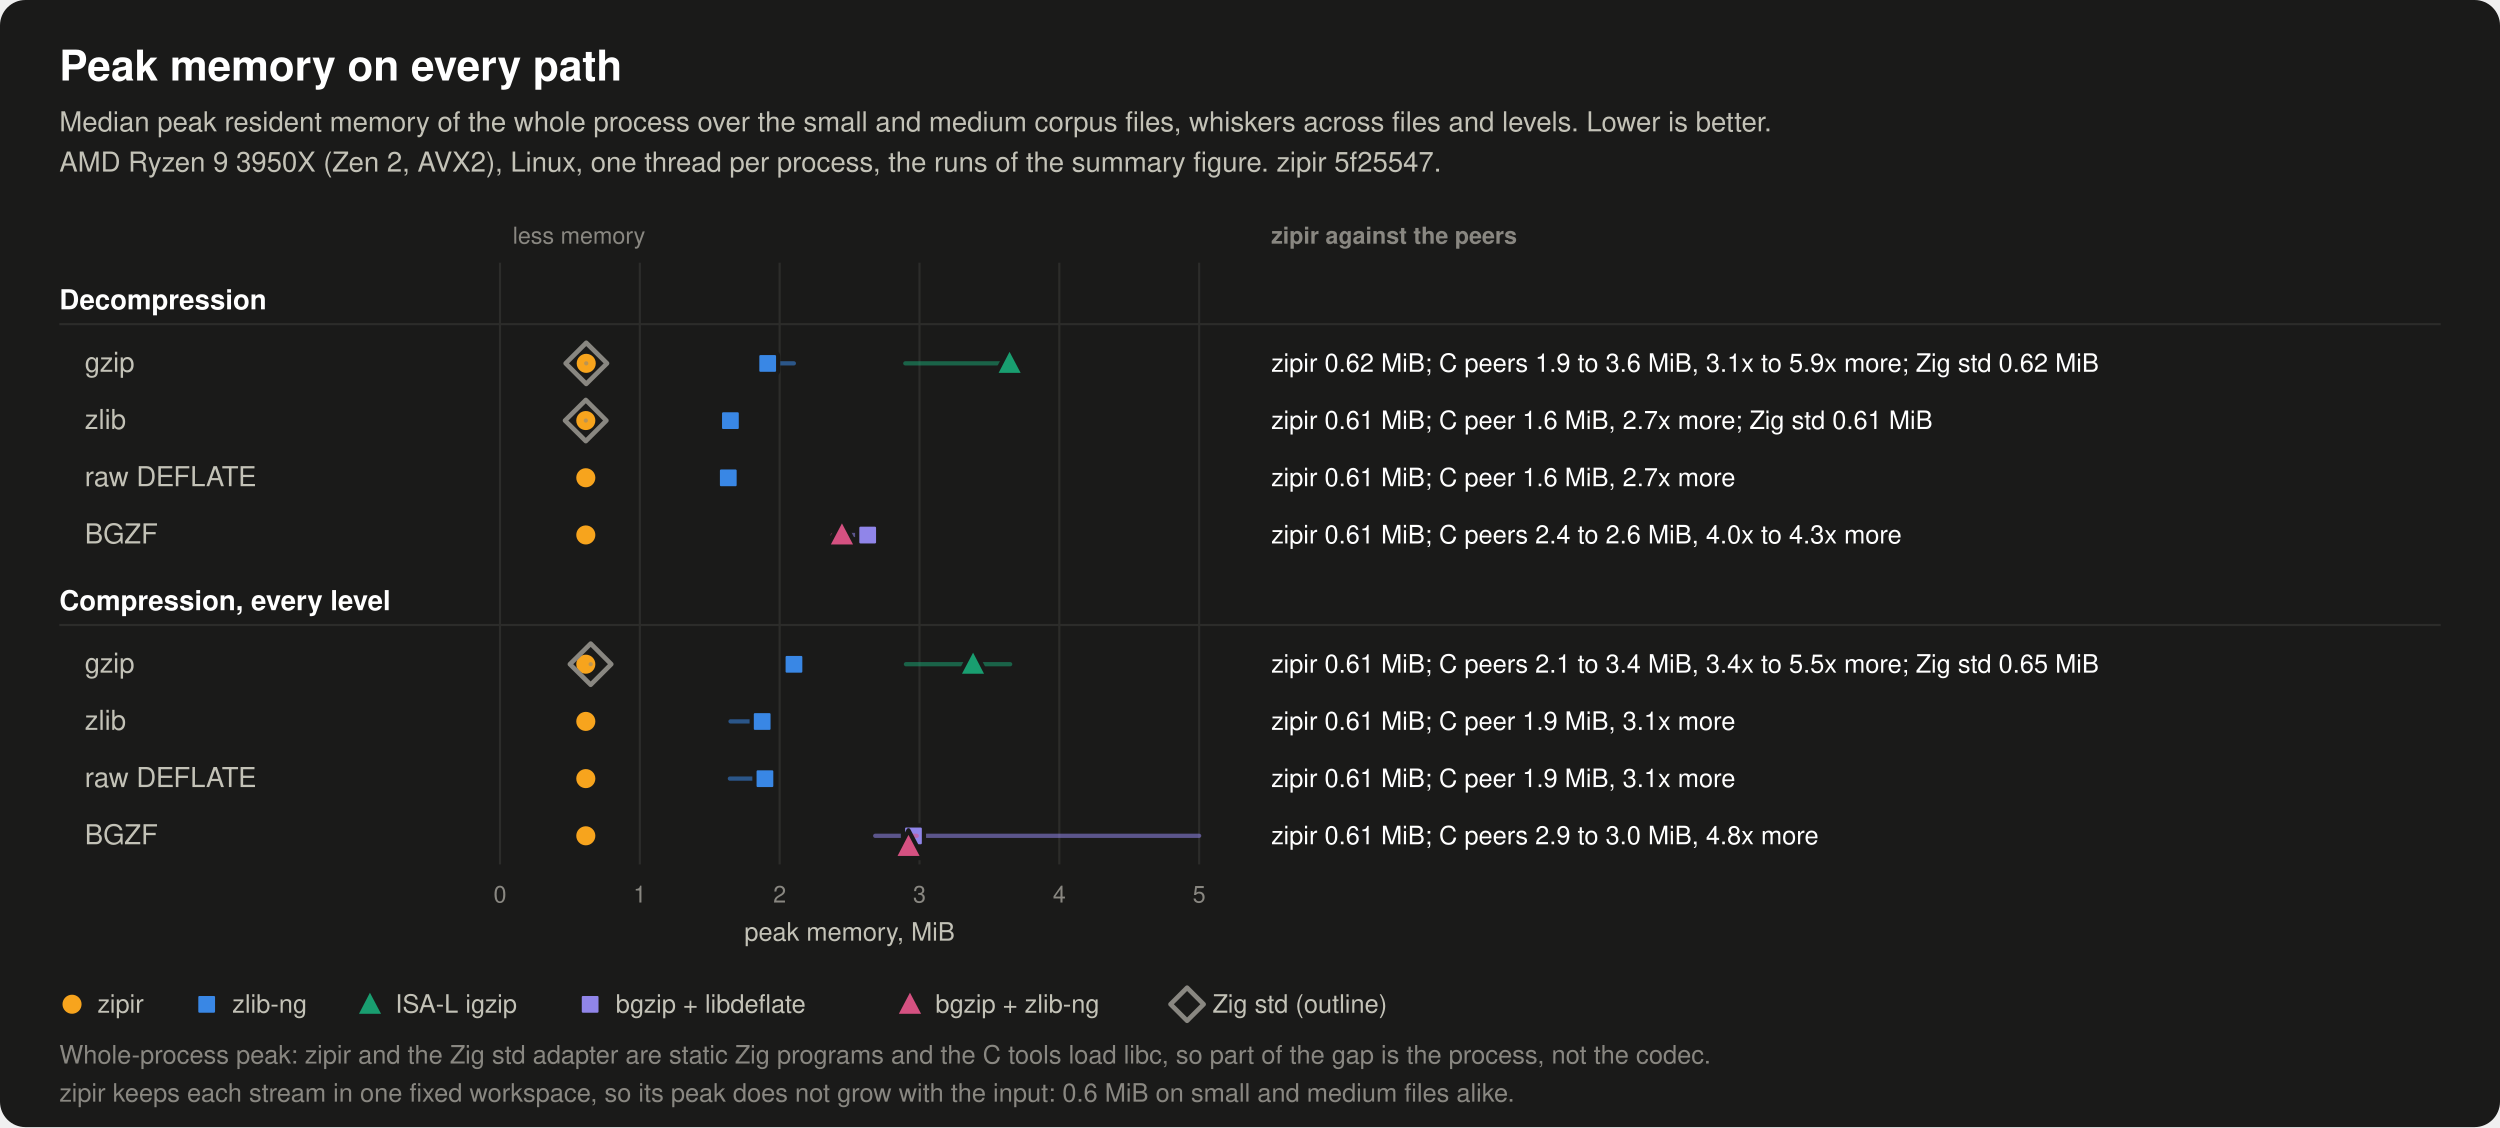
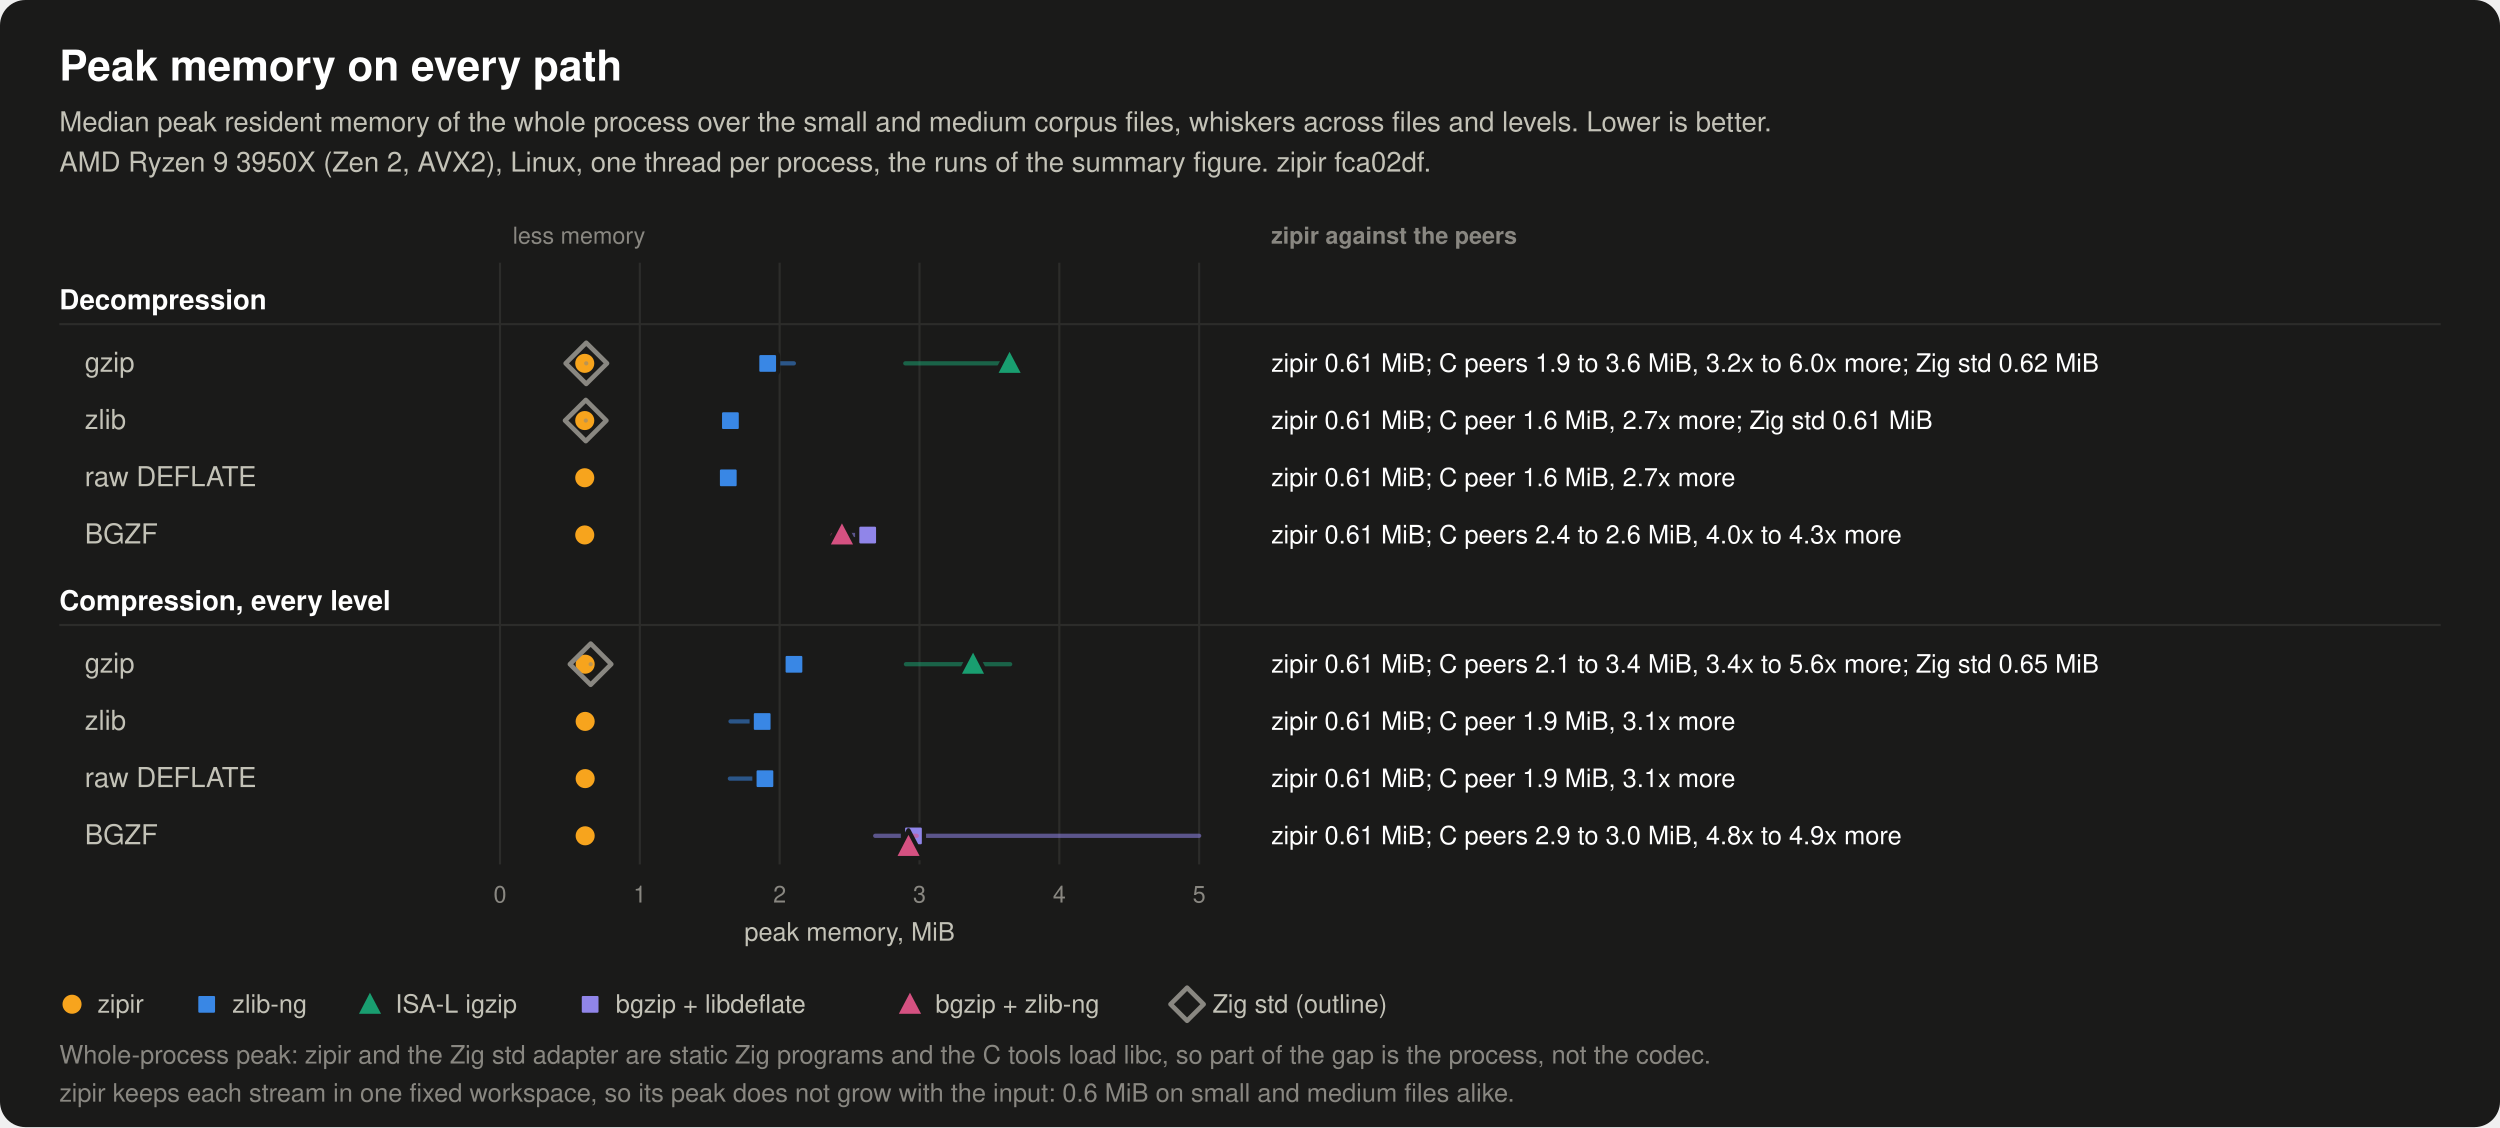
<svg xmlns="http://www.w3.org/2000/svg" viewBox="0 0 1180 532" width="1180" height="532" role="img" font-family="system-ui, -apple-system, &quot;Segoe UI&quot;, Helvetica, Arial, sans-serif">
  <rect width="1180" height="532" rx="12" fill="#1a1a19" />
  <text x="28.0" y="38.0" font-size="20" fill="#ffffff" text-anchor="start" font-weight="650">Peak memory on every path</text>
  <text x="28.0" y="62.0" font-size="13" fill="#c3c2b7" text-anchor="start" font-weight="400">Median peak resident memory of the whole process over the small and medium corpus files, whiskers across files and levels. Lower is better.</text>
-   <text x="28.0" y="81.0" font-size="13" fill="#c3c2b7" text-anchor="start" font-weight="400">AMD Ryzen 9 3950X (Zen 2, AVX2), Linux, one thread per process, the runs of the summary figure. zipir 5f25547.</text>
+   <text x="28.0" y="81.0" font-size="13" fill="#c3c2b7" text-anchor="start" font-weight="400">AMD Ryzen 9 3950X (Zen 2, AVX2), Linux, one thread per process, the runs of the summary figure. zipir fca02df.</text>
  <line x1="236.0" y1="124.0" x2="236.0" y2="408.0" stroke="#2c2c2a" stroke-width="1" />
  <text x="236.0" y="426.0" font-size="11" fill="#898781" text-anchor="middle" font-weight="400">0</text>
  <line x1="302.0" y1="124.0" x2="302.0" y2="408.0" stroke="#2c2c2a" stroke-width="1" />
  <text x="302.0" y="426.0" font-size="11" fill="#898781" text-anchor="middle" font-weight="400">1</text>
  <line x1="368.0" y1="124.0" x2="368.0" y2="408.0" stroke="#2c2c2a" stroke-width="1" />
  <text x="368.0" y="426.0" font-size="11" fill="#898781" text-anchor="middle" font-weight="400">2</text>
  <line x1="434.0" y1="124.0" x2="434.0" y2="408.0" stroke="#2c2c2a" stroke-width="1" />
  <text x="434.0" y="426.0" font-size="11" fill="#898781" text-anchor="middle" font-weight="400">3</text>
  <line x1="500.0" y1="124.0" x2="500.0" y2="408.0" stroke="#2c2c2a" stroke-width="1" />
  <text x="500.0" y="426.0" font-size="11" fill="#898781" text-anchor="middle" font-weight="400">4</text>
  <line x1="566.0" y1="124.0" x2="566.0" y2="408.0" stroke="#2c2c2a" stroke-width="1" />
  <text x="566.0" y="426.0" font-size="11" fill="#898781" text-anchor="middle" font-weight="400">5</text>
  <text x="401.0" y="444.0" font-size="12" fill="#c3c2b7" text-anchor="middle" font-weight="400">peak memory, MiB</text>
  <text x="242.0" y="115.0" font-size="11" fill="#898781" text-anchor="start" font-weight="400">less memory</text>
  <text x="600.0" y="115.0" font-size="11" fill="#898781" text-anchor="start" font-weight="600">zipir against the peers</text>
  <text x="28.0" y="146.0" font-size="13" fill="#ffffff" text-anchor="start" font-weight="650">Decompression</text>
  <line x1="28.0" y1="153.0" x2="1152.0" y2="153.0" stroke="#2c2c2a" stroke-width="1" />
  <text x="40.0" y="175.5" font-size="13" fill="#c3c2b7" text-anchor="start" font-weight="400">gzip</text>
  <line x1="361.8" y1="171.5" x2="374.7" y2="171.5" stroke="#3987e5" stroke-width="2" stroke-linecap="round" opacity="0.55" />
  <rect x="357.4" y="166.6" width="9.9" height="9.9" rx="1.5" fill="#3987e5" stroke="#1a1a19" stroke-width="2" />
  <line x1="427.3" y1="171.5" x2="477.1" y2="171.5" stroke="#199e70" stroke-width="2" stroke-linecap="round" opacity="0.55" />
  <path d="M476.5,163.9 L483.4,177.0 L469.7,177.0 Z" fill="#199e70" stroke="#1a1a19" stroke-width="2" stroke-linejoin="round" />
-   <line x1="276.7" y1="171.5" x2="276.7" y2="171.5" stroke="#f7a41d" stroke-width="2" stroke-linecap="round" opacity="0.55" />
-   <circle cx="276.7" cy="171.5" r="5.5" fill="#f7a41d" stroke="#1a1a19" stroke-width="2" />
+   <line x1="275.7" y1="171.5" x2="276.0" y2="171.5" stroke="#f7a41d" stroke-width="2" stroke-linecap="round" opacity="0.55" />
+   <circle cx="276.0" cy="171.5" r="5.5" fill="#f7a41d" stroke="#1a1a19" stroke-width="2" />
  <line x1="276.7" y1="171.5" x2="276.7" y2="171.5" stroke="#898781" stroke-width="2" stroke-linecap="round" opacity="0.55" />
  <path d="M276.7,161.8 L286.5,171.5 L276.7,181.2 L267.0,171.5 Z" fill="none" stroke="#898781" stroke-width="2.2" stroke-linejoin="round" />
-   <text x="600.0" y="175.5" font-size="12" fill="#ffffff" text-anchor="start" font-weight="400">zipir 0.62 MiB; C peers 1.9 to 3.6 MiB, 3.1x to 5.9x more; Zig std 0.62 MiB</text>
+   <text x="600.0" y="175.5" font-size="12" fill="#ffffff" text-anchor="start" font-weight="400">zipir 0.61 MiB; C peers 1.9 to 3.6 MiB, 3.2x to 6.0x more; Zig std 0.62 MiB</text>
  <text x="40.0" y="202.5" font-size="13" fill="#c3c2b7" text-anchor="start" font-weight="400">zlib</text>
  <line x1="344.5" y1="198.5" x2="348.4" y2="198.5" stroke="#3987e5" stroke-width="2" stroke-linecap="round" opacity="0.55" />
  <rect x="339.8" y="193.6" width="9.9" height="9.9" rx="1.5" fill="#3987e5" stroke="#1a1a19" stroke-width="2" />
-   <line x1="276.5" y1="198.5" x2="276.5" y2="198.5" stroke="#f7a41d" stroke-width="2" stroke-linecap="round" opacity="0.55" />
-   <circle cx="276.5" cy="198.5" r="5.5" fill="#f7a41d" stroke="#1a1a19" stroke-width="2" />
+   <line x1="274.2" y1="198.5" x2="276.0" y2="198.5" stroke="#f7a41d" stroke-width="2" stroke-linecap="round" opacity="0.55" />
+   <circle cx="276.0" cy="198.5" r="5.5" fill="#f7a41d" stroke="#1a1a19" stroke-width="2" />
  <line x1="276.5" y1="198.5" x2="276.5" y2="198.5" stroke="#898781" stroke-width="2" stroke-linecap="round" opacity="0.55" />
  <path d="M276.5,188.8 L286.2,198.5 L276.5,208.2 L266.7,198.5 Z" fill="none" stroke="#898781" stroke-width="2.2" stroke-linejoin="round" />
  <text x="600.0" y="202.5" font-size="12" fill="#ffffff" text-anchor="start" font-weight="400">zipir 0.61 MiB; C peer 1.6 MiB, 2.7x more; Zig std 0.61 MiB</text>
  <text x="40.0" y="229.5" font-size="13" fill="#c3c2b7" text-anchor="start" font-weight="400">raw DEFLATE</text>
  <line x1="342.7" y1="225.5" x2="345.3" y2="225.5" stroke="#3987e5" stroke-width="2" stroke-linecap="round" opacity="0.55" />
  <rect x="338.8" y="220.6" width="9.9" height="9.9" rx="1.5" fill="#3987e5" stroke="#1a1a19" stroke-width="2" />
-   <line x1="276.5" y1="225.5" x2="276.5" y2="225.5" stroke="#f7a41d" stroke-width="2" stroke-linecap="round" opacity="0.55" />
-   <circle cx="276.5" cy="225.5" r="5.5" fill="#f7a41d" stroke="#1a1a19" stroke-width="2" />
+   <line x1="276.0" y1="225.5" x2="276.0" y2="225.5" stroke="#f7a41d" stroke-width="2" stroke-linecap="round" opacity="0.55" />
+   <circle cx="276.0" cy="225.5" r="5.5" fill="#f7a41d" stroke="#1a1a19" stroke-width="2" />
  <text x="600.0" y="229.5" font-size="12" fill="#ffffff" text-anchor="start" font-weight="400">zipir 0.61 MiB; C peer 1.6 MiB, 2.7x more</text>
  <text x="40.0" y="256.5" font-size="13" fill="#c3c2b7" text-anchor="start" font-weight="400">BGZF</text>
  <line x1="396.6" y1="252.5" x2="411.8" y2="252.5" stroke="#9085e9" stroke-width="2" stroke-linecap="round" opacity="0.55" />
  <rect x="404.6" y="247.6" width="9.9" height="9.9" rx="1.5" fill="#9085e9" stroke="#1a1a19" stroke-width="2" />
  <line x1="393.0" y1="252.5" x2="399.5" y2="252.5" stroke="#d55181" stroke-width="2" stroke-linecap="round" opacity="0.55" />
  <path d="M397.4,244.9 L404.3,258.0 L390.5,258.0 Z" fill="#d55181" stroke="#1a1a19" stroke-width="2" stroke-linejoin="round" />
-   <line x1="276.5" y1="252.5" x2="276.5" y2="252.5" stroke="#f7a41d" stroke-width="2" stroke-linecap="round" opacity="0.55" />
-   <circle cx="276.5" cy="252.5" r="5.5" fill="#f7a41d" stroke="#1a1a19" stroke-width="2" />
+   <line x1="276.0" y1="252.5" x2="276.0" y2="252.5" stroke="#f7a41d" stroke-width="2" stroke-linecap="round" opacity="0.55" />
+   <circle cx="276.0" cy="252.5" r="5.5" fill="#f7a41d" stroke="#1a1a19" stroke-width="2" />
  <text x="600.0" y="256.5" font-size="12" fill="#ffffff" text-anchor="start" font-weight="400">zipir 0.61 MiB; C peers 2.4 to 2.6 MiB, 4.0x to 4.3x more</text>
  <text x="28.0" y="288.0" font-size="13" fill="#ffffff" text-anchor="start" font-weight="650">Compression, every level</text>
  <line x1="28.0" y1="295.0" x2="1152.0" y2="295.0" stroke="#2c2c2a" stroke-width="1" />
  <text x="40.0" y="317.5" font-size="13" fill="#c3c2b7" text-anchor="start" font-weight="400">gzip</text>
  <line x1="374.2" y1="313.5" x2="375.2" y2="313.5" stroke="#3987e5" stroke-width="2" stroke-linecap="round" opacity="0.55" />
  <rect x="369.8" y="308.6" width="9.9" height="9.9" rx="1.5" fill="#3987e5" stroke="#1a1a19" stroke-width="2" />
  <line x1="427.6" y1="313.5" x2="476.8" y2="313.5" stroke="#199e70" stroke-width="2" stroke-linecap="round" opacity="0.55" />
  <path d="M459.3,305.9 L466.1,319.0 L452.4,319.0 Z" fill="#199e70" stroke="#1a1a19" stroke-width="2" stroke-linejoin="round" />
-   <line x1="272.1" y1="313.5" x2="276.5" y2="313.5" stroke="#f7a41d" stroke-width="2" stroke-linecap="round" opacity="0.55" />
-   <circle cx="276.5" cy="313.5" r="5.5" fill="#f7a41d" stroke="#1a1a19" stroke-width="2" />
+   <line x1="276.2" y1="313.5" x2="276.2" y2="313.5" stroke="#f7a41d" stroke-width="2" stroke-linecap="round" opacity="0.55" />
+   <circle cx="276.2" cy="313.5" r="5.5" fill="#f7a41d" stroke="#1a1a19" stroke-width="2" />
  <line x1="278.8" y1="313.5" x2="278.8" y2="313.5" stroke="#898781" stroke-width="2" stroke-linecap="round" opacity="0.55" />
  <path d="M278.8,303.8 L288.5,313.5 L278.8,323.2 L269.0,313.5 Z" fill="none" stroke="#898781" stroke-width="2.2" stroke-linejoin="round" />
-   <text x="600.0" y="317.5" font-size="12" fill="#ffffff" text-anchor="start" font-weight="400">zipir 0.61 MiB; C peers 2.1 to 3.4 MiB, 3.4x to 5.5x more; Zig std 0.65 MiB</text>
+   <text x="600.0" y="317.5" font-size="12" fill="#ffffff" text-anchor="start" font-weight="400">zipir 0.61 MiB; C peers 2.1 to 3.4 MiB, 3.4x to 5.6x more; Zig std 0.65 MiB</text>
  <text x="40.0" y="344.5" font-size="13" fill="#c3c2b7" text-anchor="start" font-weight="400">zlib</text>
  <line x1="344.8" y1="340.5" x2="361.8" y2="340.5" stroke="#3987e5" stroke-width="2" stroke-linecap="round" opacity="0.55" />
  <rect x="354.8" y="335.6" width="9.9" height="9.9" rx="1.5" fill="#3987e5" stroke="#1a1a19" stroke-width="2" />
-   <line x1="276.5" y1="340.5" x2="276.5" y2="340.5" stroke="#f7a41d" stroke-width="2" stroke-linecap="round" opacity="0.55" />
-   <circle cx="276.5" cy="340.5" r="5.5" fill="#f7a41d" stroke="#1a1a19" stroke-width="2" />
+   <line x1="276.2" y1="340.5" x2="276.2" y2="340.5" stroke="#f7a41d" stroke-width="2" stroke-linecap="round" opacity="0.55" />
+   <circle cx="276.2" cy="340.5" r="5.5" fill="#f7a41d" stroke="#1a1a19" stroke-width="2" />
  <text x="600.0" y="344.5" font-size="12" fill="#ffffff" text-anchor="start" font-weight="400">zipir 0.61 MiB; C peer 1.9 MiB, 3.1x more</text>
  <text x="40.0" y="371.5" font-size="13" fill="#c3c2b7" text-anchor="start" font-weight="400">raw DEFLATE</text>
  <line x1="344.5" y1="367.5" x2="361.8" y2="367.5" stroke="#3987e5" stroke-width="2" stroke-linecap="round" opacity="0.55" />
  <rect x="356.1" y="362.6" width="9.9" height="9.9" rx="1.5" fill="#3987e5" stroke="#1a1a19" stroke-width="2" />
-   <line x1="276.5" y1="367.5" x2="276.5" y2="367.5" stroke="#f7a41d" stroke-width="2" stroke-linecap="round" opacity="0.55" />
-   <circle cx="276.5" cy="367.5" r="5.5" fill="#f7a41d" stroke="#1a1a19" stroke-width="2" />
+   <line x1="276.2" y1="367.5" x2="276.2" y2="367.5" stroke="#f7a41d" stroke-width="2" stroke-linecap="round" opacity="0.55" />
+   <circle cx="276.2" cy="367.5" r="5.5" fill="#f7a41d" stroke="#1a1a19" stroke-width="2" />
  <text x="600.0" y="371.5" font-size="12" fill="#ffffff" text-anchor="start" font-weight="400">zipir 0.61 MiB; C peer 1.9 MiB, 3.1x more</text>
  <text x="40.0" y="398.5" font-size="13" fill="#c3c2b7" text-anchor="start" font-weight="400">BGZF</text>
  <line x1="413.1" y1="394.5" x2="566.0" y2="394.5" stroke="#9085e9" stroke-width="2" stroke-linecap="round" opacity="0.55" />
  <rect x="426.2" y="389.6" width="9.9" height="9.9" rx="1.5" fill="#9085e9" stroke="#1a1a19" stroke-width="2" />
  <line x1="428.1" y1="394.5" x2="432.7" y2="394.5" stroke="#d55181" stroke-width="2" stroke-linecap="round" opacity="0.55" />
  <path d="M428.8,391.9 L435.7,405.0 L422.0,405.0 Z" fill="#d55181" stroke="#1a1a19" stroke-width="2" stroke-linejoin="round" />
-   <line x1="276.5" y1="394.5" x2="276.5" y2="394.5" stroke="#f7a41d" stroke-width="2" stroke-linecap="round" opacity="0.55" />
-   <circle cx="276.5" cy="394.5" r="5.5" fill="#f7a41d" stroke="#1a1a19" stroke-width="2" />
-   <text x="600.0" y="398.5" font-size="12" fill="#ffffff" text-anchor="start" font-weight="400">zipir 0.61 MiB; C peers 2.9 to 3.0 MiB, 4.8x more</text>
+   <line x1="272.9" y1="394.5" x2="276.2" y2="394.5" stroke="#f7a41d" stroke-width="2" stroke-linecap="round" opacity="0.55" />
+   <circle cx="276.2" cy="394.5" r="5.5" fill="#f7a41d" stroke="#1a1a19" stroke-width="2" />
+   <text x="600.0" y="398.5" font-size="12" fill="#ffffff" text-anchor="start" font-weight="400">zipir 0.61 MiB; C peers 2.9 to 3.0 MiB, 4.8x to 4.9x more</text>
  <circle cx="34.0" cy="474.0" r="5.5" fill="#f7a41d" stroke="#1a1a19" stroke-width="2" />
  <text x="46.0" y="478.0" font-size="12" fill="#c3c2b7" text-anchor="start" font-weight="400">zipir</text>
  <rect x="92.6" y="469.1" width="9.9" height="9.9" rx="1.5" fill="#3987e5" stroke="#1a1a19" stroke-width="2" />
  <text x="109.6" y="478.0" font-size="12" fill="#c3c2b7" text-anchor="start" font-weight="400">zlib-ng</text>
  <path d="M174.6,466.4 L181.5,479.5 L167.8,479.5 Z" fill="#199e70" stroke="#1a1a19" stroke-width="2" stroke-linejoin="round" />
  <text x="186.6" y="478.0" font-size="12" fill="#c3c2b7" text-anchor="start" font-weight="400">ISA-L igzip</text>
  <rect x="273.6" y="469.1" width="9.9" height="9.9" rx="1.5" fill="#9085e9" stroke="#1a1a19" stroke-width="2" />
  <text x="290.6" y="478.0" font-size="12" fill="#c3c2b7" text-anchor="start" font-weight="400">bgzip + libdeflate</text>
  <path d="M429.5,466.4 L436.4,479.5 L422.6,479.5 Z" fill="#d55181" stroke="#1a1a19" stroke-width="2" stroke-linejoin="round" />
  <text x="441.5" y="478.0" font-size="12" fill="#c3c2b7" text-anchor="start" font-weight="400">bgzip + zlib-ng</text>
  <path d="M560.3,466.2 L568.1,474.0 L560.3,481.8 L552.5,474.0 Z" fill="none" stroke="#898781" stroke-width="2.2" stroke-linejoin="round" />
  <text x="572.3" y="478.0" font-size="12" fill="#c3c2b7" text-anchor="start" font-weight="400">Zig std (outline)</text>
  <text x="28.0" y="502.0" font-size="12" fill="#898781" text-anchor="start" font-weight="400">Whole-process peak: zipir and the Zig std adapter are static Zig programs and the C tools load libc, so part of the gap is the process, not the codec.</text>
  <text x="28.0" y="520.0" font-size="12" fill="#898781" text-anchor="start" font-weight="400">zipir keeps each stream in one fixed workspace, so its peak does not grow with the input: 0.6 MiB on small and medium files alike.</text>
</svg>
